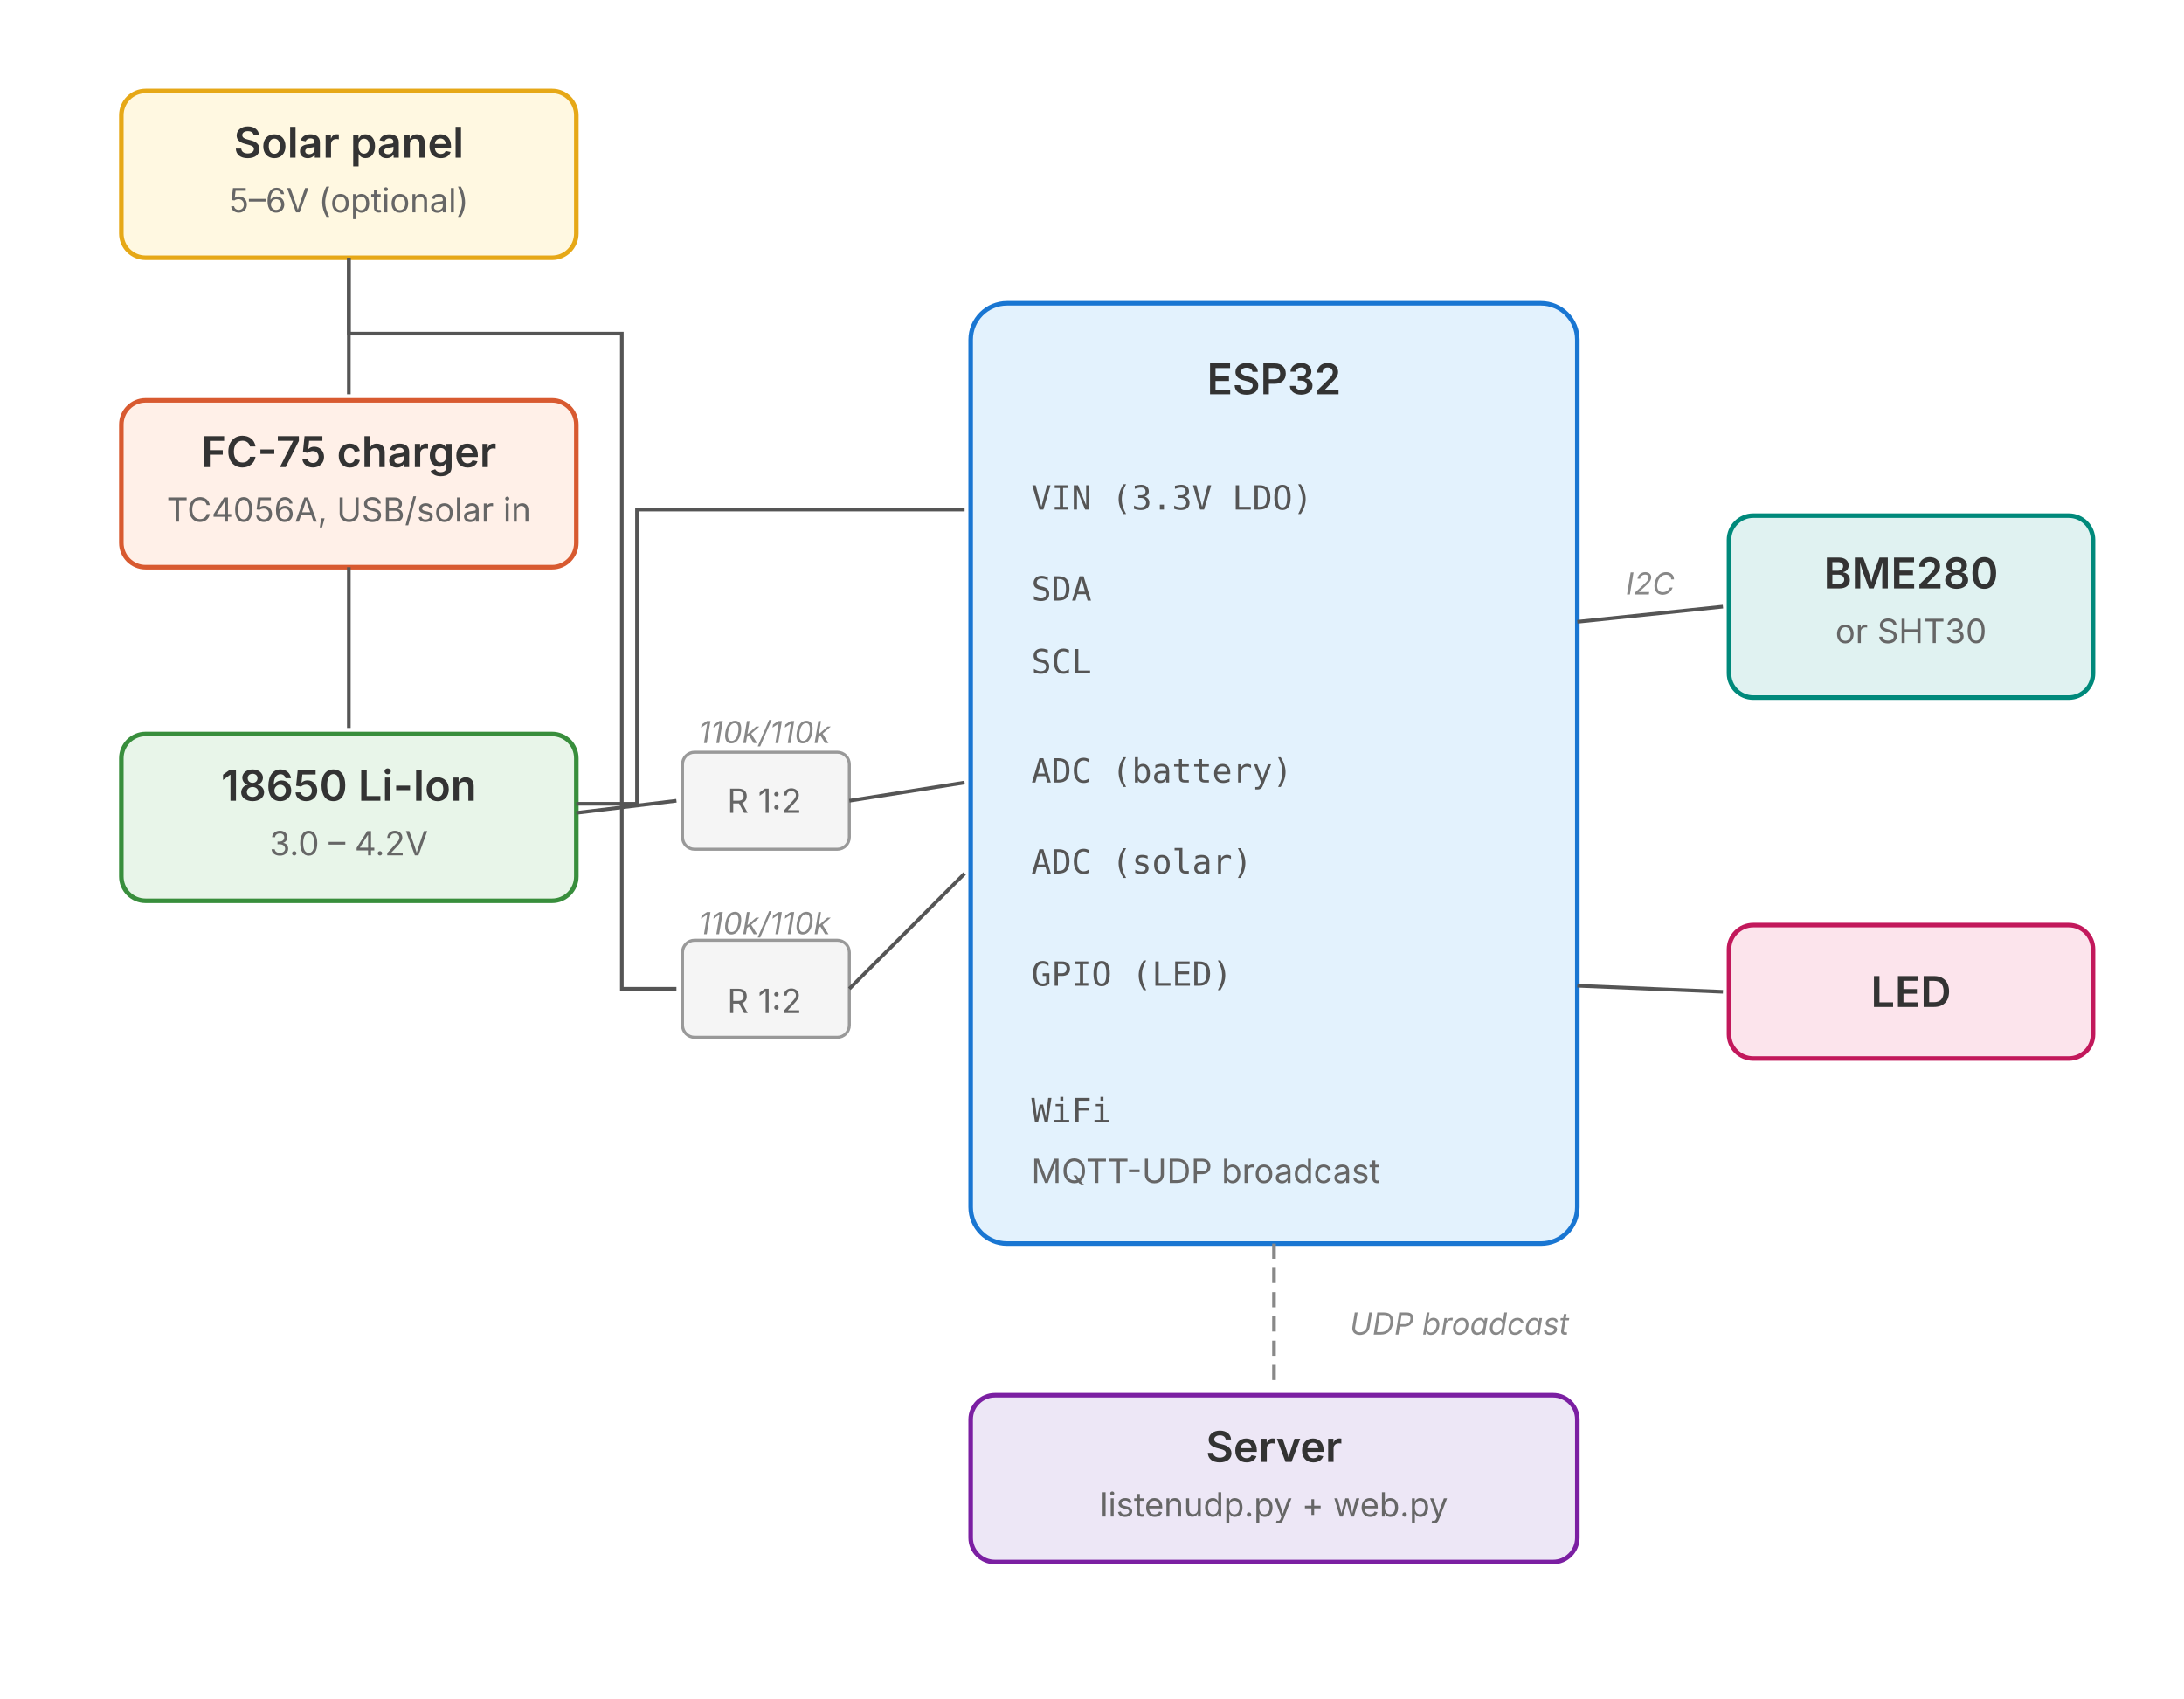
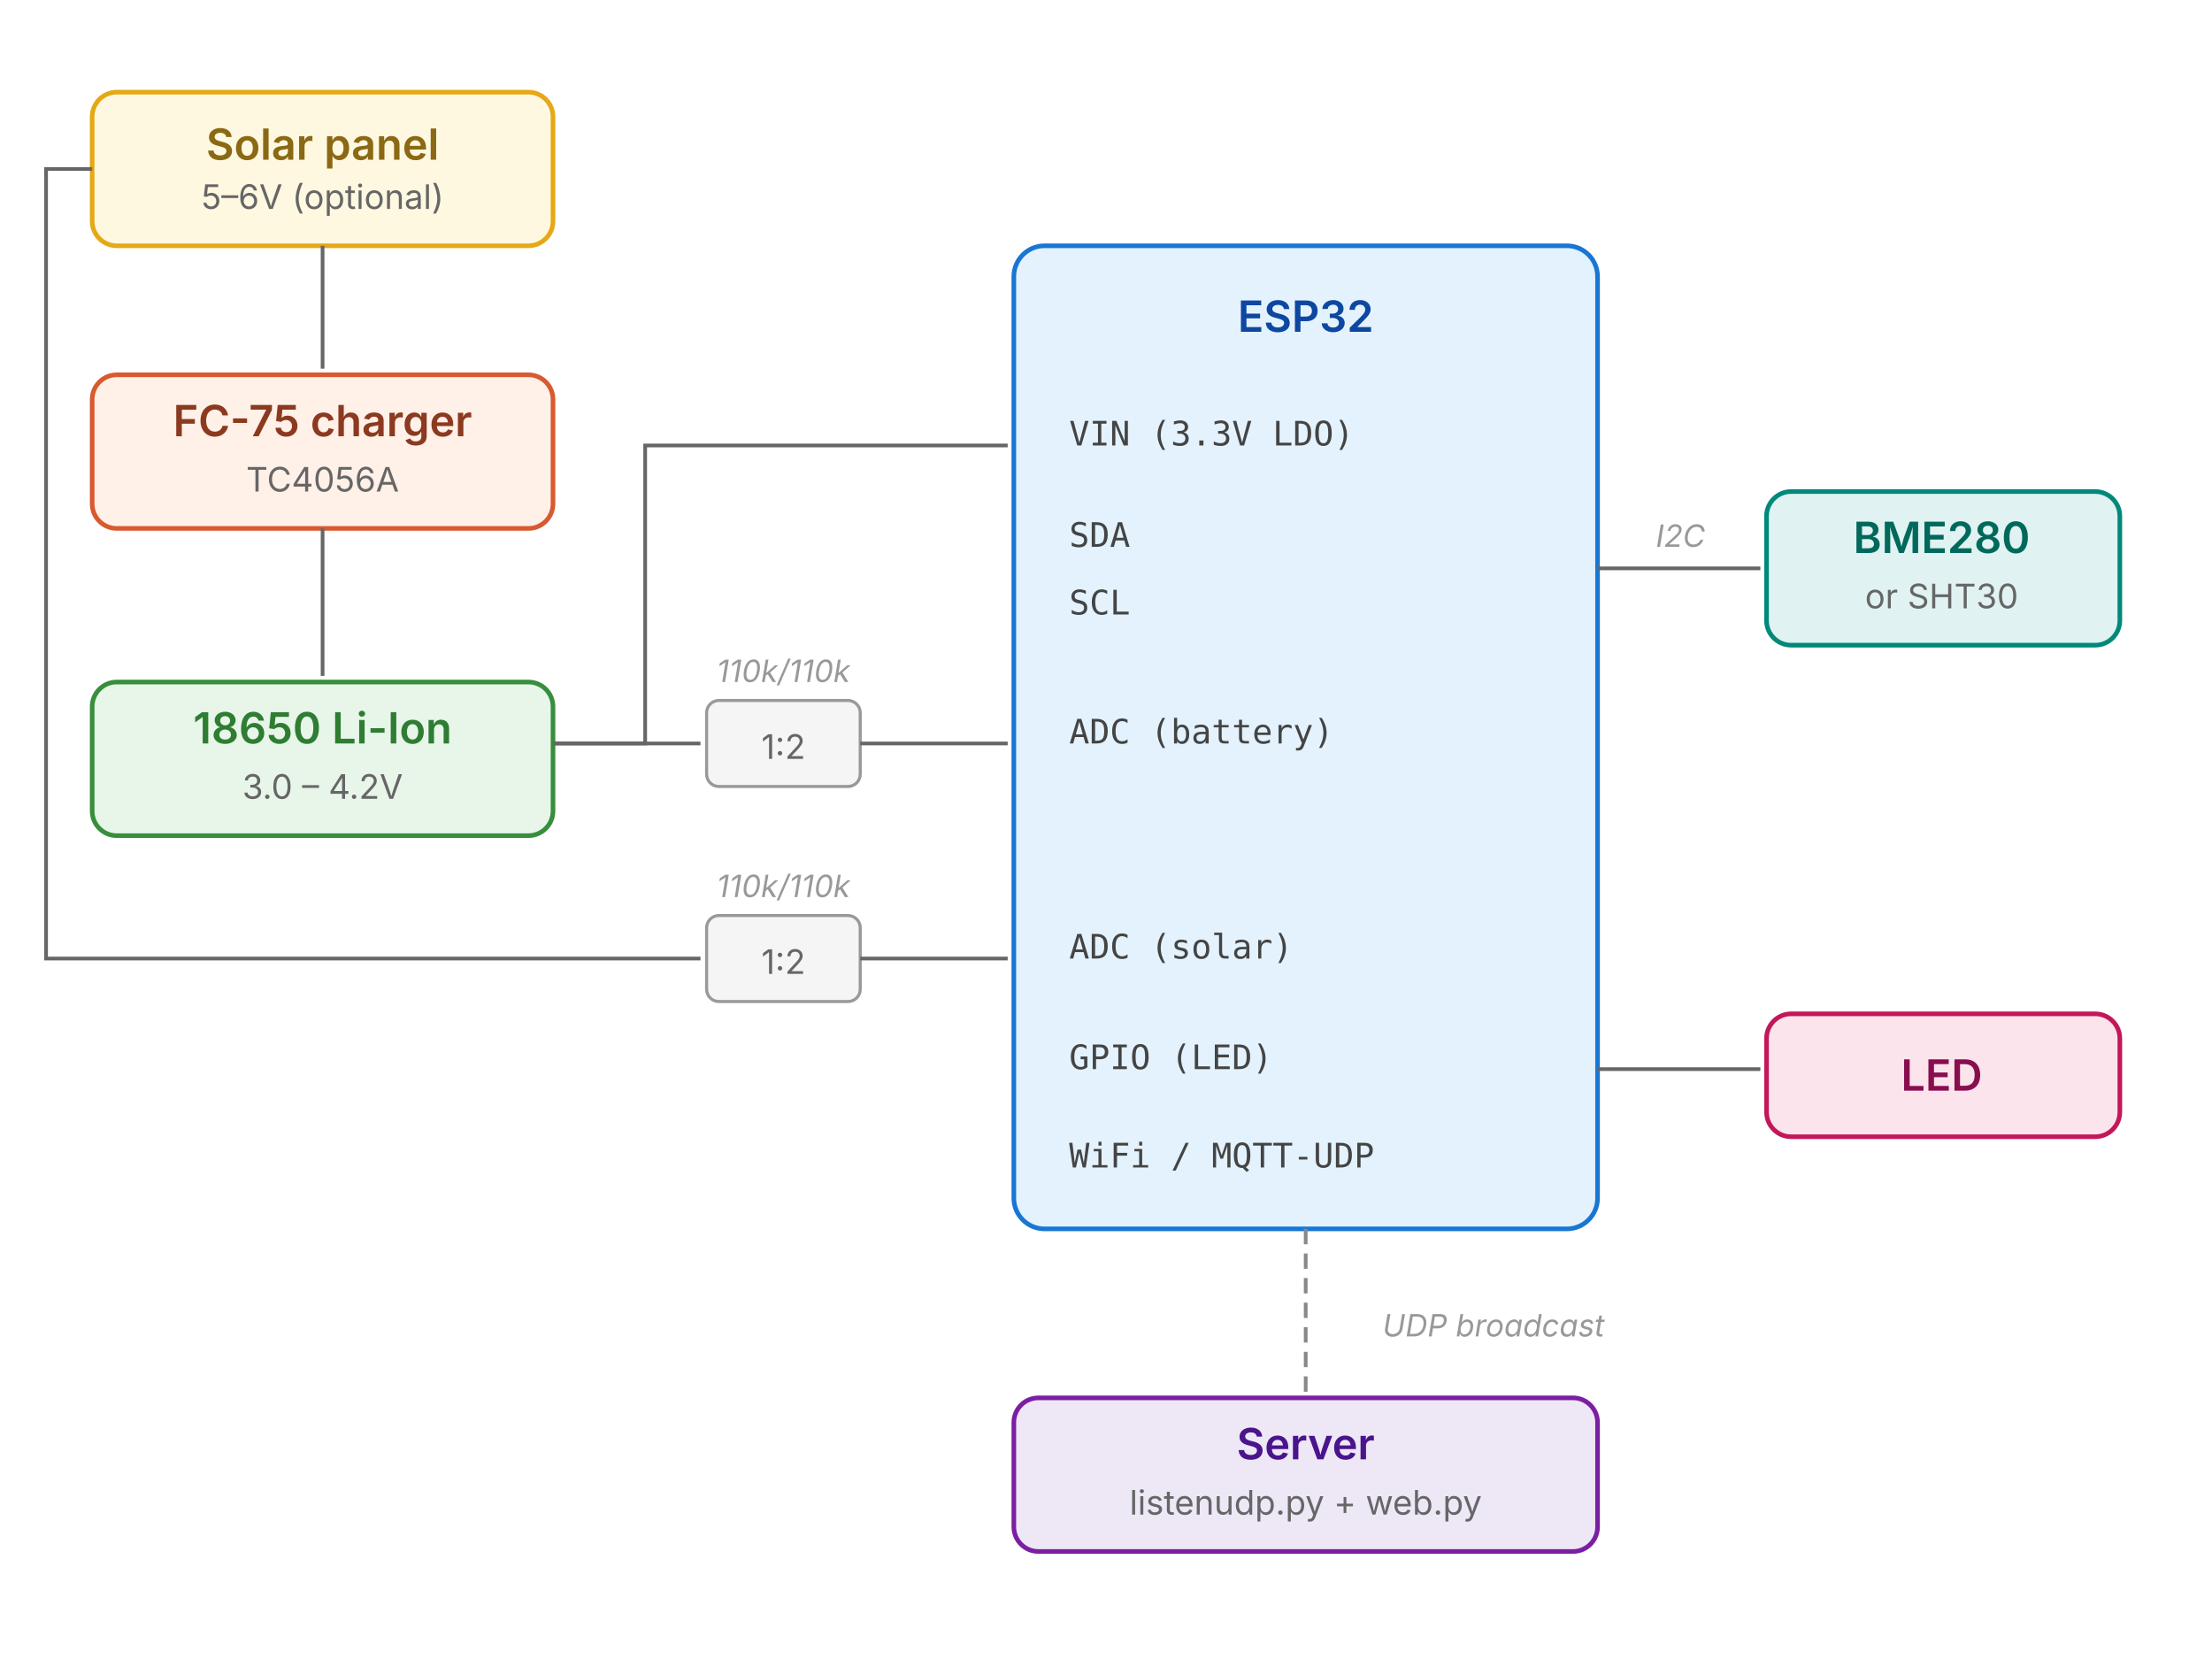
- <svg xmlns="http://www.w3.org/2000/svg" width="720" height="560" viewBox="0 0 720 560" font-family="system-ui, -apple-system, sans-serif">
+ <svg xmlns="http://www.w3.org/2000/svg" width="720" height="540" viewBox="0 0 720 540" font-family="system-ui, -apple-system, sans-serif">
  <style>
    .box { stroke-width: 1.5; rx: 8 }
-     .label { font-size: 14px; font-weight: 600; fill: #333 }
+     .label { font-size: 14px; font-weight: 600 }
    .sublabel { font-size: 11px; fill: #666 }
-     .pin { font-size: 11px; fill: #555; font-family: monospace }
-     .arr { stroke: #555; stroke-width: 1.2; fill: none; marker-end: url(#ah) }
+     .pin { font-size: 11px; fill: #444; font-family: monospace }
+     .arr { stroke: #666; stroke-width: 1.2; fill: none; marker-end: url(#ah) }
    .arr-dash { stroke: #888; stroke-width: 1.2; fill: none; stroke-dasharray: 5 3; marker-end: url(#ah) }
-     .note { font-size: 10px; fill: #888; font-style: italic }
+     .note { font-size: 10px; fill: #999; font-style: italic }
  </style>
  <defs>
    <marker id="ah" viewBox="0 0 10 10" refX="8" refY="5" markerWidth="6" markerHeight="6" orient="auto-start-reverse">
      <path d="M2 1L8 5L2 9" fill="none" stroke="inherit" stroke-width="1.5" stroke-linecap="round" stroke-linejoin="round" />
    </marker>
  </defs>
-   <rect x="40" y="30" width="150" height="55" class="box" fill="#FFF8E1" stroke="#E6A817" />
-   <text x="115" y="52" text-anchor="middle" class="label" fill="#8B6914">Solar panel</text>
-   <text x="115" y="70" text-anchor="middle" class="sublabel">5–6V (optional)</text>
-   <line x1="115" y1="85" x2="115" y2="130" class="arr" stroke="#E6A817" />
-   <rect x="40" y="132" width="150" height="55" class="box" fill="#FFF0E8" stroke="#D85A30" />
-   <text x="115" y="154" text-anchor="middle" class="label" fill="#8B3A1F">FC-75 charger</text>
-   <text x="115" y="172" text-anchor="middle" class="sublabel">TC4056A, USB/solar in</text>
-   <line x1="115" y1="187" x2="115" y2="240" class="arr" stroke="#D85A30" />
-   <rect x="40" y="242" width="150" height="55" class="box" fill="#E8F5E9" stroke="#388E3C" />
-   <text x="115" y="264" text-anchor="middle" class="label" fill="#2E7D32">18650 Li-Ion</text>
-   <text x="115" y="282" text-anchor="middle" class="sublabel">3.0 – 4.2V</text>
-   <rect x="320" y="100" width="200" height="310" rx="12" fill="#E3F2FD" stroke="#1976D2" stroke-width="1.5" />
-   <text x="420" y="130" text-anchor="middle" class="label" fill="#0D47A1" font-size="16">ESP32</text>
-   <text x="340" y="168" class="pin">VIN (3.3V LDO)</text>
-   <text x="340" y="198" class="pin">SDA</text>
-   <text x="340" y="222" class="pin">SCL</text>
-   <text x="340" y="258" class="pin">ADC (battery)</text>
-   <text x="340" y="288" class="pin">ADC (solar)</text>
-   <text x="340" y="325" class="pin">GPIO (LED)</text>
-   <text x="340" y="370" class="pin">WiFi</text>
-   <text x="340" y="390" class="sublabel">MQTT-UDP broadcast</text>
-   <rect x="570" y="170" width="120" height="60" class="box" fill="#E0F2F1" stroke="#00897B" />
-   <text x="630" y="194" text-anchor="middle" class="label" fill="#00695C">BME280</text>
-   <text x="630" y="212" text-anchor="middle" class="sublabel">or SHT30</text>
-   <rect x="570" y="305" width="120" height="44" class="box" fill="#FCE4EC" stroke="#C2185B" />
-   <text x="630" y="332" text-anchor="middle" class="label" fill="#880E4F">LED</text>
-   <rect x="320" y="460" width="200" height="55" class="box" fill="#EDE7F6" stroke="#7B1FA2" />
-   <text x="420" y="482" text-anchor="middle" class="label" fill="#4A148C">Server</text>
-   <text x="420" y="500" text-anchor="middle" class="sublabel">listenudp.py + web.py</text>
-   <rect x="225" y="248" width="55" height="32" rx="4" fill="#F5F5F5" stroke="#999" />
-   <text x="252" y="268" text-anchor="middle" class="sublabel">R 1:2</text>
-   <rect x="225" y="310" width="55" height="32" rx="4" fill="#F5F5F5" stroke="#999" />
-   <text x="252" y="334" text-anchor="middle" class="sublabel">R 1:2</text>
-   <path d="M190 265 L210 265 L210 168 L318 168" class="arr" stroke="#388E3C" />
-   <line x1="190" y1="268" x2="223" y2="264" class="arr" stroke="#666" />
-   <line x1="280" y1="264" x2="318" y2="258" class="arr" stroke="#666" />
-   <path d="M115 85 L115 110 L205 110 L205 326 L223 326" class="arr" stroke="#E6A817" />
-   <line x1="280" y1="326" x2="318" y2="288" class="arr" stroke="#666" />
-   <line x1="520" y1="205" x2="568" y2="200" class="arr" stroke="#00897B" />
-   <text x="544" y="196" text-anchor="middle" class="note">I2C</text>
-   <line x1="520" y1="325" x2="568" y2="327" class="arr" stroke="#C2185B" />
-   <path d="M420 410 L420 458" class="arr-dash" stroke="#7B1FA2" />
-   <text x="252" y="245" text-anchor="middle" class="note">110k/110k</text>
-   <text x="252" y="308" text-anchor="middle" class="note">110k/110k</text>
-   <text x="445" y="440" class="note">UDP broadcast</text>
+   <rect x="30" y="30" width="150" height="50" class="box" fill="#FFF8E1" stroke="#E6A817" />
+   <text x="105" y="52" text-anchor="middle" class="label" fill="#8B6914">Solar panel</text>
+   <text x="105" y="68" text-anchor="middle" class="sublabel">5–6V (optional)</text>
+   <line x1="105" y1="80" x2="105" y2="120" class="arr" stroke="#E6A817" />
+   <rect x="30" y="122" width="150" height="50" class="box" fill="#FFF0E8" stroke="#D85A30" />
+   <text x="105" y="142" text-anchor="middle" class="label" fill="#8B3A1F">FC-75 charger</text>
+   <text x="105" y="160" text-anchor="middle" class="sublabel">TC4056A</text>
+   <line x1="105" y1="172" x2="105" y2="220" class="arr" stroke="#D85A30" />
+   <rect x="30" y="222" width="150" height="50" class="box" fill="#E8F5E9" stroke="#388E3C" />
+   <text x="105" y="242" text-anchor="middle" class="label" fill="#2E7D32">18650 Li-Ion</text>
+   <text x="105" y="260" text-anchor="middle" class="sublabel">3.0 – 4.2V</text>
+   <rect x="230" y="228" width="50" height="28" rx="4" fill="#F5F5F5" stroke="#999" stroke-width="1" />
+   <text x="255" y="247" text-anchor="middle" class="sublabel">1:2</text>
+   <text x="255" y="222" text-anchor="middle" class="note">110k/110k</text>
+   <rect x="230" y="298" width="50" height="28" rx="4" fill="#F5F5F5" stroke="#999" stroke-width="1" />
+   <text x="255" y="317" text-anchor="middle" class="sublabel">1:2</text>
+   <text x="255" y="292" text-anchor="middle" class="note">110k/110k</text>
+   <rect x="330" y="80" width="190" height="320" rx="10" fill="#E3F2FD" stroke="#1976D2" stroke-width="1.5" />
+   <text x="425" y="108" text-anchor="middle" class="label" fill="#0D47A1" font-size="15">ESP32</text>
+   <text x="348" y="145" class="pin">VIN (3.3V LDO)</text>
+   <text x="348" y="178" class="pin">SDA</text>
+   <text x="348" y="200" class="pin">SCL</text>
+   <text x="348" y="242" class="pin">ADC (battery)</text>
+   <text x="348" y="312" class="pin">ADC (solar)</text>
+   <text x="348" y="348" class="pin">GPIO (LED)</text>
+   <text x="348" y="380" class="pin">WiFi / MQTT-UDP</text>
+   <rect x="575" y="160" width="115" height="50" class="box" fill="#E0F2F1" stroke="#00897B" />
+   <text x="632" y="180" text-anchor="middle" class="label" fill="#00695C">BME280</text>
+   <text x="632" y="198" text-anchor="middle" class="sublabel">or SHT30</text>
+   <rect x="575" y="330" width="115" height="40" class="box" fill="#FCE4EC" stroke="#C2185B" />
+   <text x="632" y="355" text-anchor="middle" class="label" fill="#880E4F">LED</text>
+   <rect x="330" y="455" width="190" height="50" class="box" fill="#EDE7F6" stroke="#7B1FA2" />
+   <text x="425" y="475" text-anchor="middle" class="label" fill="#4A148C">Server</text>
+   <text x="425" y="493" text-anchor="middle" class="sublabel">listenudp.py + web.py</text>
+   <path d="M180 242 L210 242 L210 145 L328 145" class="arr" stroke="#388E3C" />
+   <line x1="180" y1="242" x2="228" y2="242" class="arr" stroke="#666" />
+   <line x1="280" y1="242" x2="328" y2="242" class="arr" stroke="#666" />
+   <path d="M30 55 L15 55 L15 312 L228 312" class="arr" stroke="#E6A817" />
+   <line x1="280" y1="312" x2="328" y2="312" class="arr" stroke="#666" />
+   <line x1="520" y1="185" x2="573" y2="185" class="arr" stroke="#00897B" />
+   <text x="547" y="178" text-anchor="middle" class="note">I2C</text>
+   <line x1="520" y1="348" x2="573" y2="348" class="arr" stroke="#C2185B" />
+   <path d="M425 400 L425 453" class="arr-dash" stroke="#7B1FA2" />
+   <text x="450" y="435" class="note">UDP broadcast</text>
</svg>
